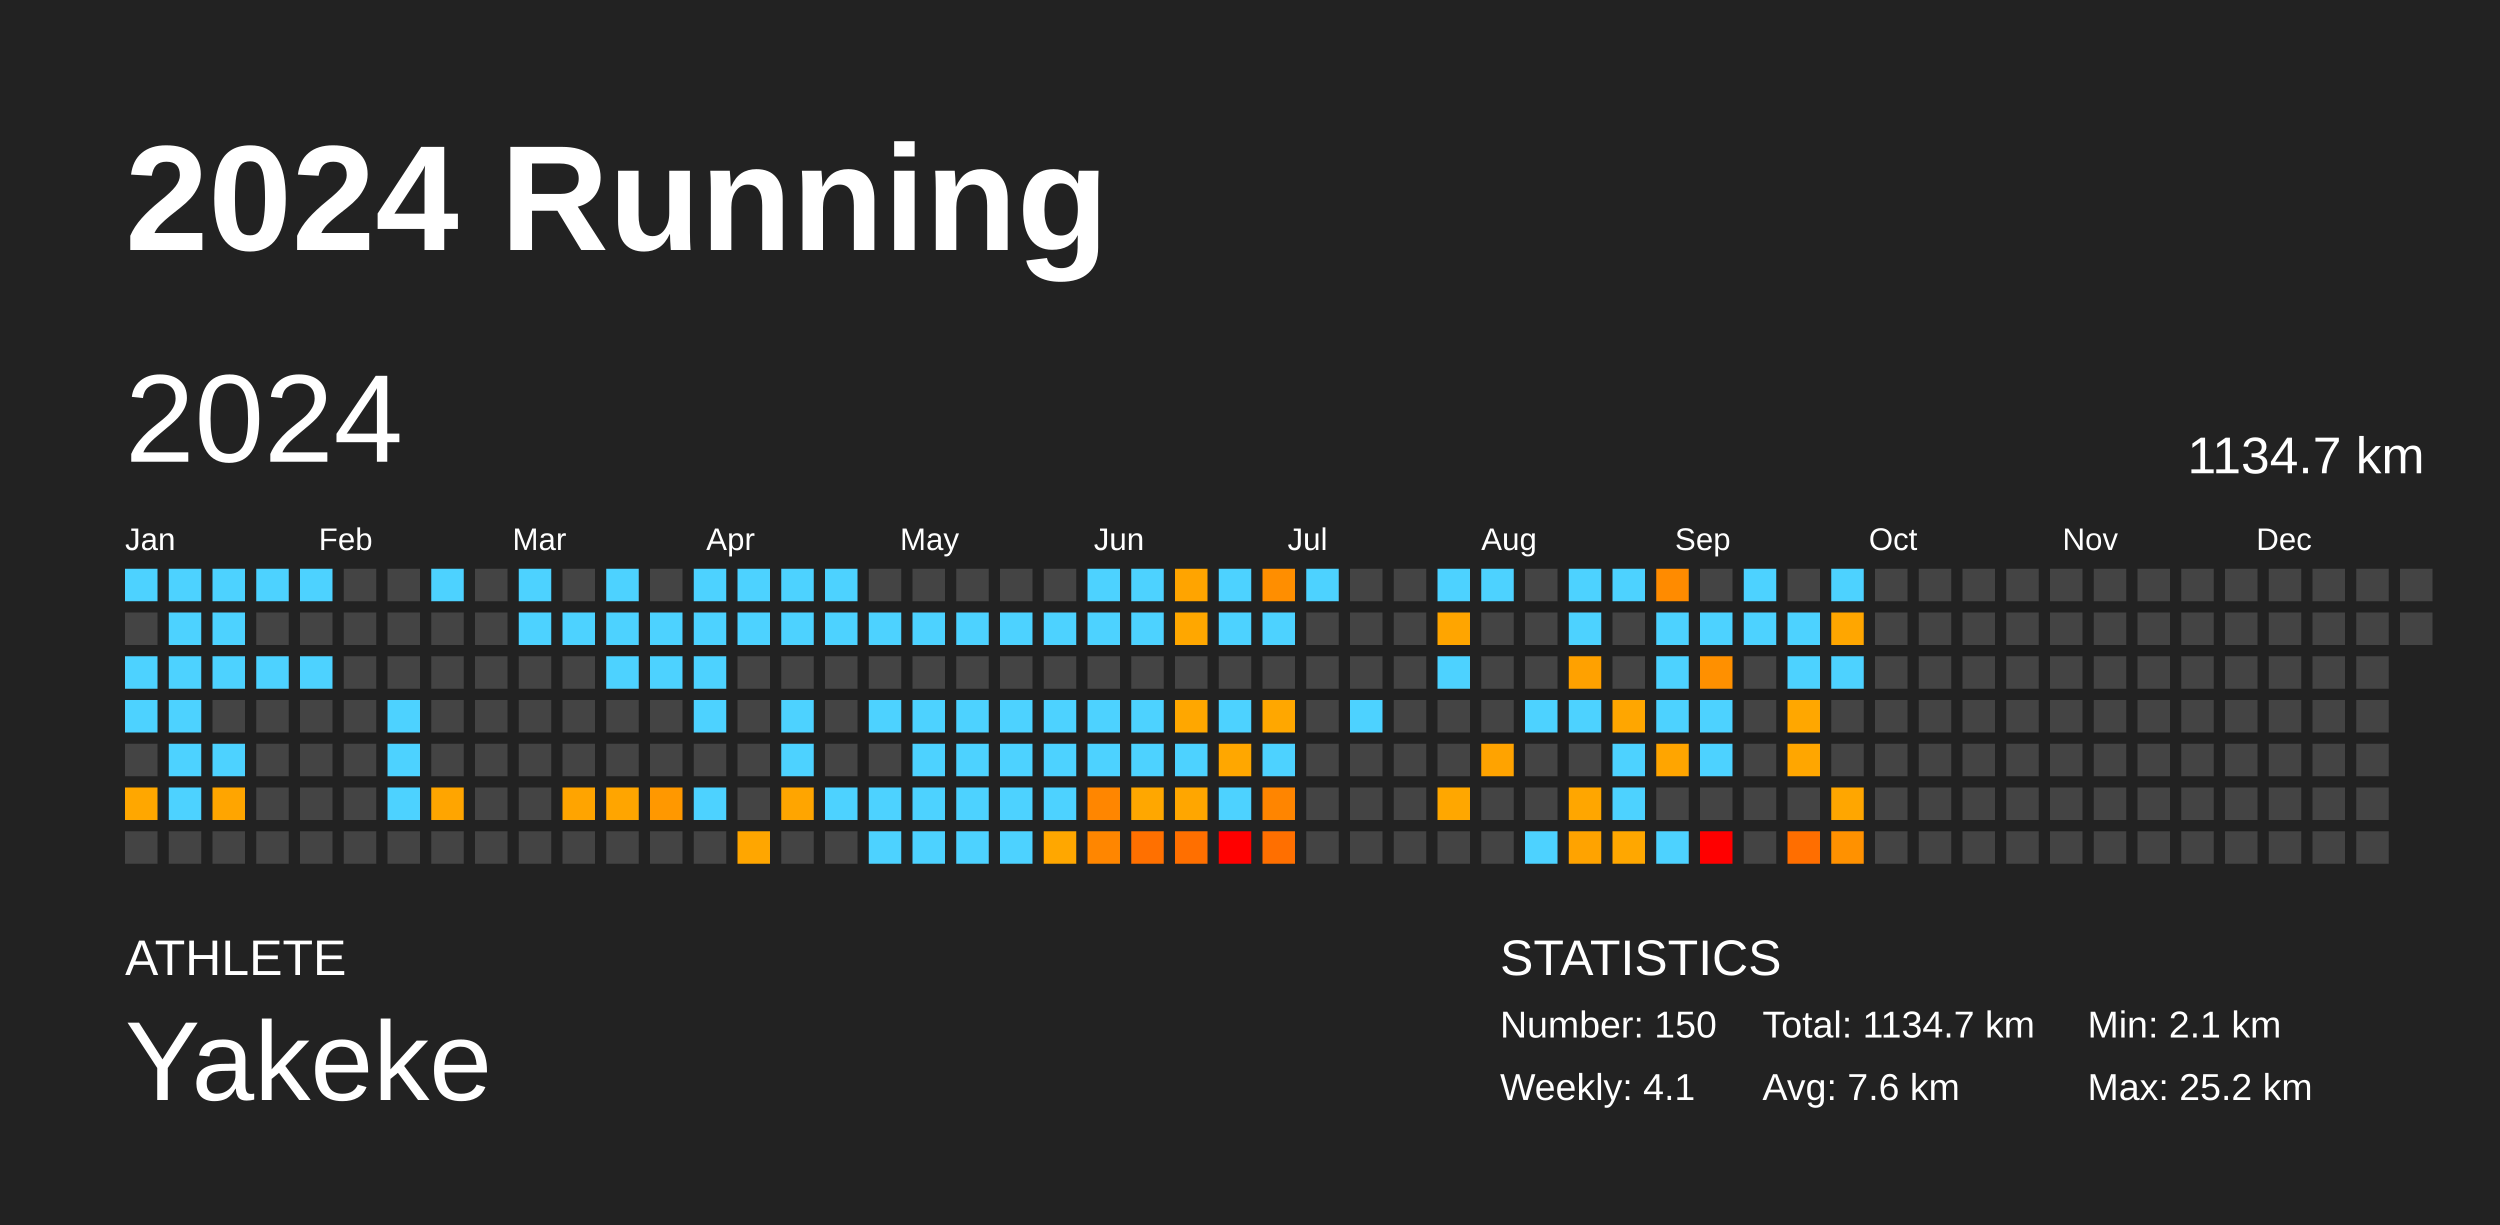
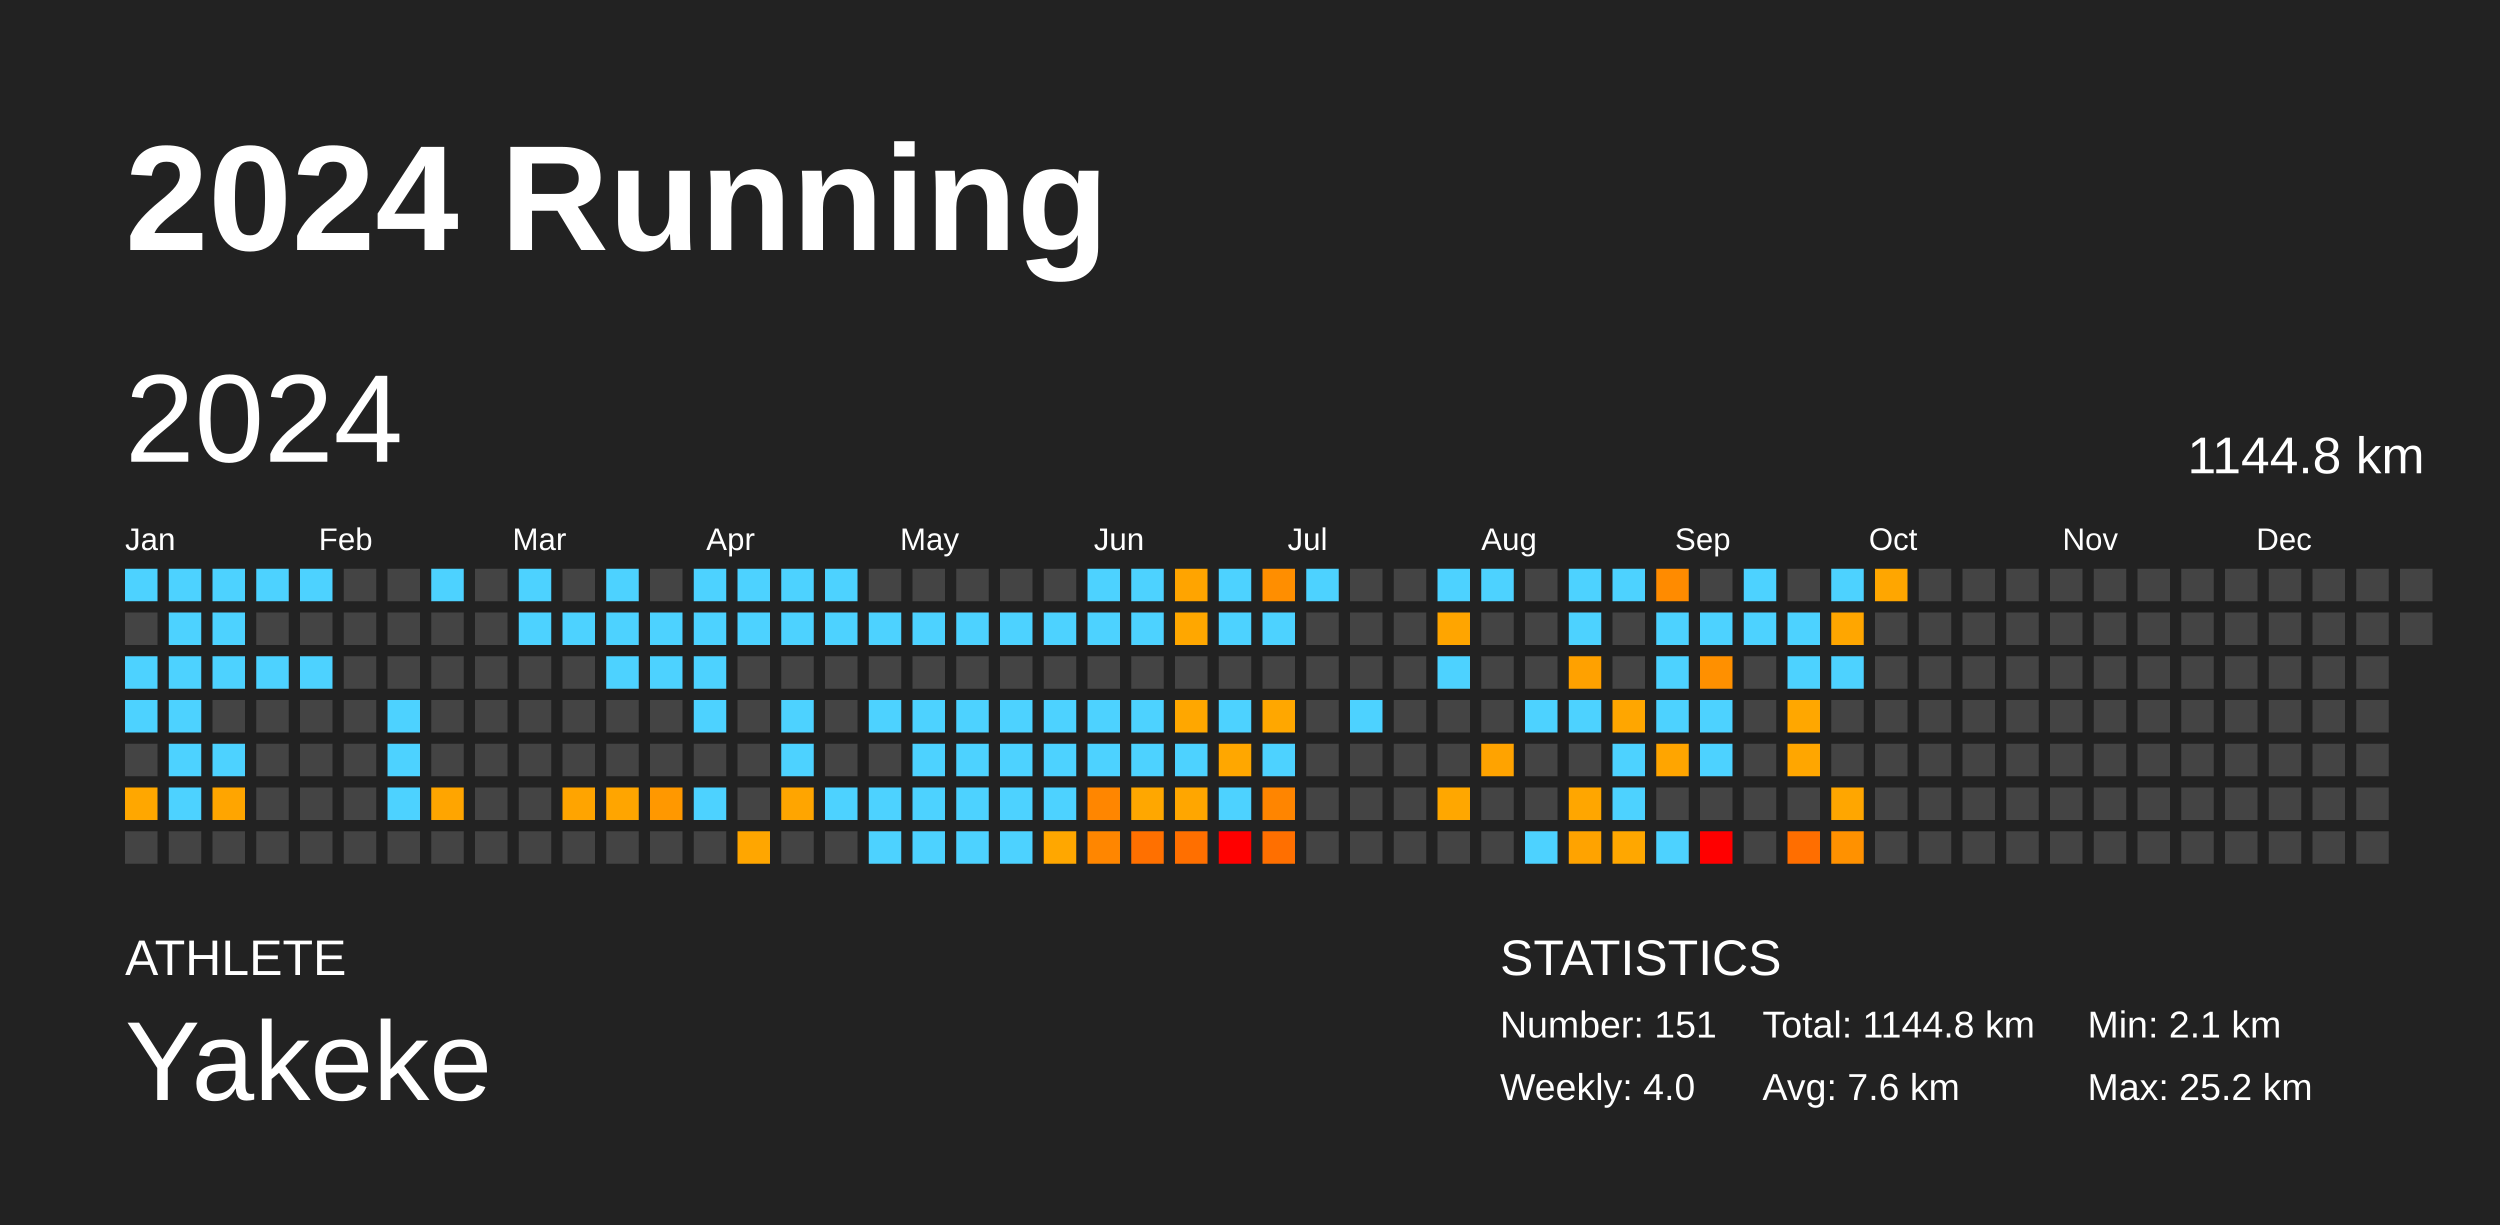
<svg xmlns="http://www.w3.org/2000/svg" baseProfile="full" height="98mm" version="1.1" viewBox="0,0,200,98" width="200mm">
  <defs />
  <rect fill="#222222" height="98" width="200" x="0" y="0" />
  <text fill="#FFFFFF" style="font-size:12px; font-family:Arial; font-weight:bold;" x="10" y="20">2024 Running</text>
  <text fill="#FFFFFF" style="font-size:4px; font-family:Arial" x="10" y="78">ATHLETE</text>
  <text fill="#FFFFFF" style="font-size:9px; font-family:Arial" x="10" y="88">Yakeke</text>
  <text fill="#FFFFFF" style="font-size:4px; font-family:Arial" x="120" y="78">STATISTICS</text>
-   <text fill="#FFFFFF" style="font-size:3px; font-family:Arial" x="120" y="83">Number: 150</text>
-   <text fill="#FFFFFF" style="font-size:3px; font-family:Arial" x="120" y="88">Weekly: 4.1</text>
-   <text fill="#FFFFFF" style="font-size:3px; font-family:Arial" x="141" y="83">Total: 1134.7 km</text>
+   <text fill="#FFFFFF" style="font-size:3px; font-family:Arial" x="120" y="83">Number: 151</text>
+   <text fill="#FFFFFF" style="font-size:3px; font-family:Arial" x="120" y="88">Weekly: 4.0</text>
+   <text fill="#FFFFFF" style="font-size:3px; font-family:Arial" x="141" y="83">Total: 1144.8 km</text>
  <text fill="#FFFFFF" style="font-size:3px; font-family:Arial" x="141" y="88">Avg: 7.6 km</text>
  <text fill="#FFFFFF" style="font-size:3px; font-family:Arial" x="167" y="83">Min: 2.1 km</text>
  <text fill="#FFFFFF" style="font-size:3px; font-family:Arial" x="167" y="88">Max: 25.2 km</text>
  <text dominant-baseline="hanging" fill="#FFFFFF" style="font-size:10.0px; font-family:Arial;" x="10" y="30">2024</text>
-   <text dominant-baseline="hanging" fill="#FFFFFF" style="font-size:4.125px; font-family:Arial;" x="175" y="35">1134.7 km</text>
+   <text dominant-baseline="hanging" fill="#FFFFFF" style="font-size:4.125px; font-family:Arial;" x="175" y="35">1144.8 km</text>
  <text fill="#FFFFFF" style="font-size:2.5px; font-family:Arial" x="10.0" y="44">Jan</text>
  <text fill="#FFFFFF" style="font-size:2.5px; font-family:Arial" x="25.5" y="44">Feb</text>
  <text fill="#FFFFFF" style="font-size:2.5px; font-family:Arial" x="41.0" y="44">Mar</text>
  <text fill="#FFFFFF" style="font-size:2.5px; font-family:Arial" x="56.5" y="44">Apr</text>
  <text fill="#FFFFFF" style="font-size:2.5px; font-family:Arial" x="72.0" y="44">May</text>
  <text fill="#FFFFFF" style="font-size:2.5px; font-family:Arial" x="87.5" y="44">Jun</text>
  <text fill="#FFFFFF" style="font-size:2.5px; font-family:Arial" x="103.0" y="44">Jul</text>
  <text fill="#FFFFFF" style="font-size:2.5px; font-family:Arial" x="118.5" y="44">Aug</text>
  <text fill="#FFFFFF" style="font-size:2.5px; font-family:Arial" x="134.0" y="44">Sep</text>
  <text fill="#FFFFFF" style="font-size:2.5px; font-family:Arial" x="149.5" y="44">Oct</text>
  <text fill="#FFFFFF" style="font-size:2.5px; font-family:Arial" x="165.0" y="44">Nov</text>
  <text fill="#FFFFFF" style="font-size:2.5px; font-family:Arial" x="180.5" y="44">Dec</text>
  <rect fill="#4dd2ff" height="2.6" width="2.6" x="10.0" y="45.5" />
  <rect fill="#444444" height="2.6" width="2.6" x="10.0" y="49.0" />
  <rect fill="#4dd2ff" height="2.6" width="2.6" x="10.0" y="52.5" />
  <rect fill="#4dd2ff" height="2.6" width="2.6" x="10.0" y="56.0" />
  <rect fill="#444444" height="2.6" width="2.6" x="10.0" y="59.5" />
  <rect fill="#ffa700" height="2.6" width="2.6" x="10.0" y="63.0" />
  <rect fill="#444444" height="2.6" width="2.6" x="10.0" y="66.5" />
  <rect fill="#4dd2ff" height="2.6" width="2.6" x="13.5" y="45.5" />
  <rect fill="#4dd2ff" height="2.6" width="2.6" x="13.5" y="49.0" />
  <rect fill="#4dd2ff" height="2.6" width="2.6" x="13.5" y="52.5" />
  <rect fill="#4dd2ff" height="2.6" width="2.6" x="13.5" y="56.0" />
  <rect fill="#4dd2ff" height="2.6" width="2.6" x="13.5" y="59.5" />
  <rect fill="#4dd2ff" height="2.6" width="2.6" x="13.5" y="63.0" />
  <rect fill="#444444" height="2.6" width="2.6" x="13.5" y="66.5" />
  <rect fill="#4dd2ff" height="2.6" width="2.6" x="17.0" y="45.5" />
  <rect fill="#4dd2ff" height="2.6" width="2.6" x="17.0" y="49.0" />
  <rect fill="#4dd2ff" height="2.6" width="2.6" x="17.0" y="52.5" />
  <rect fill="#444444" height="2.6" width="2.6" x="17.0" y="56.0" />
  <rect fill="#4dd2ff" height="2.6" width="2.6" x="17.0" y="59.5" />
  <rect fill="#ffa500" height="2.6" width="2.6" x="17.0" y="63.0" />
  <rect fill="#444444" height="2.6" width="2.6" x="17.0" y="66.5" />
  <rect fill="#4dd2ff" height="2.6" width="2.6" x="20.5" y="45.5" />
  <rect fill="#444444" height="2.6" width="2.6" x="20.5" y="49.0" />
  <rect fill="#4dd2ff" height="2.6" width="2.6" x="20.5" y="52.5" />
  <rect fill="#444444" height="2.6" width="2.6" x="20.5" y="56.0" />
  <rect fill="#444444" height="2.6" width="2.6" x="20.5" y="59.5" />
  <rect fill="#444444" height="2.6" width="2.6" x="20.5" y="63.0" />
  <rect fill="#444444" height="2.6" width="2.6" x="20.5" y="66.5" />
  <rect fill="#4dd2ff" height="2.6" width="2.6" x="24.0" y="45.5" />
  <rect fill="#444444" height="2.6" width="2.6" x="24.0" y="49.0" />
  <rect fill="#4dd2ff" height="2.6" width="2.6" x="24.0" y="52.5" />
  <rect fill="#444444" height="2.6" width="2.6" x="24.0" y="56.0" />
  <rect fill="#444444" height="2.6" width="2.6" x="24.0" y="59.5" />
  <rect fill="#444444" height="2.6" width="2.6" x="24.0" y="63.0" />
  <rect fill="#444444" height="2.6" width="2.6" x="24.0" y="66.5" />
  <rect fill="#444444" height="2.6" width="2.6" x="27.5" y="45.5" />
  <rect fill="#444444" height="2.6" width="2.6" x="27.5" y="49.0" />
  <rect fill="#444444" height="2.6" width="2.6" x="27.5" y="52.5" />
  <rect fill="#444444" height="2.6" width="2.6" x="27.5" y="56.0" />
  <rect fill="#444444" height="2.6" width="2.6" x="27.5" y="59.5" />
  <rect fill="#444444" height="2.6" width="2.6" x="27.5" y="63.0" />
  <rect fill="#444444" height="2.6" width="2.6" x="27.5" y="66.5" />
  <rect fill="#444444" height="2.6" width="2.6" x="31.0" y="45.5" />
  <rect fill="#444444" height="2.6" width="2.6" x="31.0" y="49.0" />
  <rect fill="#444444" height="2.6" width="2.6" x="31.0" y="52.5" />
  <rect fill="#4dd2ff" height="2.6" width="2.6" x="31.0" y="56.0" />
  <rect fill="#4dd2ff" height="2.6" width="2.6" x="31.0" y="59.5" />
  <rect fill="#4dd2ff" height="2.6" width="2.6" x="31.0" y="63.0" />
  <rect fill="#444444" height="2.6" width="2.6" x="31.0" y="66.5" />
  <rect fill="#4dd2ff" height="2.6" width="2.6" x="34.5" y="45.5" />
  <rect fill="#444444" height="2.6" width="2.6" x="34.5" y="49.0" />
  <rect fill="#444444" height="2.6" width="2.6" x="34.5" y="52.5" />
  <rect fill="#444444" height="2.6" width="2.6" x="34.5" y="56.0" />
  <rect fill="#444444" height="2.6" width="2.6" x="34.5" y="59.5" />
  <rect fill="#ffa500" height="2.6" width="2.6" x="34.5" y="63.0" />
  <rect fill="#444444" height="2.6" width="2.6" x="34.5" y="66.5" />
  <rect fill="#444444" height="2.6" width="2.6" x="38.0" y="45.5" />
  <rect fill="#444444" height="2.6" width="2.6" x="38.0" y="49.0" />
  <rect fill="#444444" height="2.6" width="2.6" x="38.0" y="52.5" />
  <rect fill="#444444" height="2.6" width="2.6" x="38.0" y="56.0" />
  <rect fill="#444444" height="2.6" width="2.6" x="38.0" y="59.5" />
  <rect fill="#444444" height="2.6" width="2.6" x="38.0" y="63.0" />
  <rect fill="#444444" height="2.6" width="2.6" x="38.0" y="66.5" />
  <rect fill="#4dd2ff" height="2.6" width="2.6" x="41.5" y="45.5" />
  <rect fill="#4dd2ff" height="2.6" width="2.6" x="41.5" y="49.0" />
  <rect fill="#444444" height="2.6" width="2.6" x="41.5" y="52.5" />
  <rect fill="#444444" height="2.6" width="2.6" x="41.5" y="56.0" />
  <rect fill="#444444" height="2.6" width="2.6" x="41.5" y="59.5" />
  <rect fill="#444444" height="2.6" width="2.6" x="41.5" y="63.0" />
  <rect fill="#444444" height="2.6" width="2.6" x="41.5" y="66.5" />
  <rect fill="#444444" height="2.6" width="2.6" x="45.0" y="45.5" />
  <rect fill="#4dd2ff" height="2.6" width="2.6" x="45.0" y="49.0" />
  <rect fill="#444444" height="2.6" width="2.6" x="45.0" y="52.5" />
  <rect fill="#444444" height="2.6" width="2.6" x="45.0" y="56.0" />
  <rect fill="#444444" height="2.6" width="2.6" x="45.0" y="59.5" />
  <rect fill="#ffa400" height="2.6" width="2.6" x="45.0" y="63.0" />
  <rect fill="#444444" height="2.6" width="2.6" x="45.0" y="66.5" />
  <rect fill="#4dd2ff" height="2.6" width="2.6" x="48.5" y="45.5" />
  <rect fill="#4dd2ff" height="2.6" width="2.6" x="48.5" y="49.0" />
  <rect fill="#4dd2ff" height="2.6" width="2.6" x="48.5" y="52.5" />
  <rect fill="#444444" height="2.6" width="2.6" x="48.5" y="56.0" />
  <rect fill="#444444" height="2.6" width="2.6" x="48.5" y="59.5" />
  <rect fill="#ffa500" height="2.6" width="2.6" x="48.5" y="63.0" />
  <rect fill="#444444" height="2.6" width="2.6" x="48.5" y="66.5" />
  <rect fill="#444444" height="2.6" width="2.6" x="52.0" y="45.5" />
  <rect fill="#4dd2ff" height="2.6" width="2.6" x="52.0" y="49.0" />
  <rect fill="#4dd2ff" height="2.6" width="2.6" x="52.0" y="52.5" />
  <rect fill="#444444" height="2.6" width="2.6" x="52.0" y="56.0" />
  <rect fill="#444444" height="2.6" width="2.6" x="52.0" y="59.5" />
  <rect fill="#ff9800" height="2.6" width="2.6" x="52.0" y="63.0" />
  <rect fill="#444444" height="2.6" width="2.6" x="52.0" y="66.5" />
  <rect fill="#4dd2ff" height="2.6" width="2.6" x="55.5" y="45.5" />
  <rect fill="#4dd2ff" height="2.6" width="2.6" x="55.5" y="49.0" />
  <rect fill="#4dd2ff" height="2.6" width="2.6" x="55.5" y="52.5" />
  <rect fill="#4dd2ff" height="2.6" width="2.6" x="55.5" y="56.0" />
  <rect fill="#444444" height="2.6" width="2.6" x="55.5" y="59.5" />
  <rect fill="#4dd2ff" height="2.6" width="2.6" x="55.5" y="63.0" />
  <rect fill="#444444" height="2.6" width="2.6" x="55.5" y="66.5" />
  <rect fill="#4dd2ff" height="2.6" width="2.6" x="59.0" y="45.5" />
  <rect fill="#4dd2ff" height="2.6" width="2.6" x="59.0" y="49.0" />
  <rect fill="#444444" height="2.6" width="2.6" x="59.0" y="52.5" />
  <rect fill="#444444" height="2.6" width="2.6" x="59.0" y="56.0" />
  <rect fill="#444444" height="2.6" width="2.6" x="59.0" y="59.5" />
  <rect fill="#444444" height="2.6" width="2.6" x="59.0" y="63.0" />
  <rect fill="#ffa600" height="2.6" width="2.6" x="59.0" y="66.5" />
  <rect fill="#4dd2ff" height="2.6" width="2.6" x="62.5" y="45.5" />
  <rect fill="#4dd2ff" height="2.6" width="2.6" x="62.5" y="49.0" />
  <rect fill="#444444" height="2.6" width="2.6" x="62.5" y="52.5" />
  <rect fill="#4dd2ff" height="2.6" width="2.6" x="62.5" y="56.0" />
  <rect fill="#4dd2ff" height="2.6" width="2.6" x="62.5" y="59.5" />
  <rect fill="#ffa500" height="2.6" width="2.6" x="62.5" y="63.0" />
  <rect fill="#444444" height="2.6" width="2.6" x="62.5" y="66.5" />
  <rect fill="#4dd2ff" height="2.6" width="2.6" x="66.0" y="45.5" />
  <rect fill="#4dd2ff" height="2.6" width="2.6" x="66.0" y="49.0" />
  <rect fill="#444444" height="2.6" width="2.6" x="66.0" y="52.5" />
  <rect fill="#444444" height="2.6" width="2.6" x="66.0" y="56.0" />
  <rect fill="#444444" height="2.6" width="2.6" x="66.0" y="59.5" />
  <rect fill="#4dd2ff" height="2.6" width="2.6" x="66.0" y="63.0" />
  <rect fill="#444444" height="2.6" width="2.6" x="66.0" y="66.5" />
  <rect fill="#444444" height="2.6" width="2.6" x="69.5" y="45.5" />
  <rect fill="#4dd2ff" height="2.6" width="2.6" x="69.5" y="49.0" />
  <rect fill="#444444" height="2.6" width="2.6" x="69.5" y="52.5" />
  <rect fill="#4dd2ff" height="2.6" width="2.6" x="69.5" y="56.0" />
  <rect fill="#444444" height="2.6" width="2.6" x="69.5" y="59.5" />
  <rect fill="#4dd2ff" height="2.6" width="2.6" x="69.5" y="63.0" />
  <rect fill="#4dd2ff" height="2.6" width="2.6" x="69.5" y="66.5" />
  <rect fill="#444444" height="2.6" width="2.6" x="73.0" y="45.5" />
  <rect fill="#4dd2ff" height="2.6" width="2.6" x="73.0" y="49.0" />
  <rect fill="#444444" height="2.6" width="2.6" x="73.0" y="52.5" />
  <rect fill="#4dd2ff" height="2.6" width="2.6" x="73.0" y="56.0" />
  <rect fill="#4dd2ff" height="2.6" width="2.6" x="73.0" y="59.5" />
  <rect fill="#4dd2ff" height="2.6" width="2.6" x="73.0" y="63.0" />
  <rect fill="#4dd2ff" height="2.6" width="2.6" x="73.0" y="66.5" />
  <rect fill="#444444" height="2.6" width="2.6" x="76.5" y="45.5" />
  <rect fill="#4dd2ff" height="2.6" width="2.6" x="76.5" y="49.0" />
  <rect fill="#444444" height="2.6" width="2.6" x="76.5" y="52.5" />
  <rect fill="#4dd2ff" height="2.6" width="2.6" x="76.5" y="56.0" />
  <rect fill="#4dd2ff" height="2.6" width="2.6" x="76.5" y="59.5" />
  <rect fill="#4dd2ff" height="2.6" width="2.6" x="76.5" y="63.0" />
  <rect fill="#4dd2ff" height="2.6" width="2.6" x="76.5" y="66.5" />
  <rect fill="#444444" height="2.6" width="2.6" x="80.0" y="45.5" />
  <rect fill="#4dd2ff" height="2.6" width="2.6" x="80.0" y="49.0" />
  <rect fill="#444444" height="2.6" width="2.6" x="80.0" y="52.5" />
  <rect fill="#4dd2ff" height="2.6" width="2.6" x="80.0" y="56.0" />
  <rect fill="#4dd2ff" height="2.6" width="2.6" x="80.0" y="59.5" />
  <rect fill="#4dd2ff" height="2.6" width="2.6" x="80.0" y="63.0" />
  <rect fill="#4dd2ff" height="2.6" width="2.6" x="80.0" y="66.5" />
  <rect fill="#444444" height="2.6" width="2.6" x="83.5" y="45.5" />
  <rect fill="#4dd2ff" height="2.6" width="2.6" x="83.5" y="49.0" />
  <rect fill="#444444" height="2.6" width="2.6" x="83.5" y="52.5" />
  <rect fill="#4dd2ff" height="2.6" width="2.6" x="83.5" y="56.0" />
  <rect fill="#4dd2ff" height="2.6" width="2.6" x="83.5" y="59.5" />
  <rect fill="#4dd2ff" height="2.6" width="2.6" x="83.5" y="63.0" />
  <rect fill="#ffa700" height="2.6" width="2.6" x="83.5" y="66.5" />
  <rect fill="#4dd2ff" height="2.6" width="2.6" x="87.0" y="45.5" />
  <rect fill="#4dd2ff" height="2.6" width="2.6" x="87.0" y="49.0" />
  <rect fill="#444444" height="2.6" width="2.6" x="87.0" y="52.5" />
  <rect fill="#4dd2ff" height="2.6" width="2.6" x="87.0" y="56.0" />
  <rect fill="#4dd2ff" height="2.6" width="2.6" x="87.0" y="59.5" />
  <rect fill="#ff8600" height="2.6" width="2.6" x="87.0" y="63.0" />
  <rect fill="#ff8600" height="2.6" width="2.6" x="87.0" y="66.5" />
  <rect fill="#4dd2ff" height="2.6" width="2.6" x="90.5" y="45.5" />
  <rect fill="#4dd2ff" height="2.6" width="2.6" x="90.5" y="49.0" />
  <rect fill="#444444" height="2.6" width="2.6" x="90.5" y="52.5" />
  <rect fill="#4dd2ff" height="2.6" width="2.6" x="90.5" y="56.0" />
  <rect fill="#4dd2ff" height="2.6" width="2.6" x="90.5" y="59.5" />
  <rect fill="#ffa700" height="2.6" width="2.6" x="90.5" y="63.0" />
  <rect fill="#ff7000" height="2.6" width="2.6" x="90.5" y="66.5" />
  <rect fill="#ffa400" height="2.6" width="2.6" x="94.0" y="45.5" />
  <rect fill="#ffa700" height="2.6" width="2.6" x="94.0" y="49.0" />
  <rect fill="#444444" height="2.6" width="2.6" x="94.0" y="52.5" />
  <rect fill="#ffa700" height="2.6" width="2.6" x="94.0" y="56.0" />
  <rect fill="#4dd2ff" height="2.6" width="2.6" x="94.0" y="59.5" />
  <rect fill="#ffa600" height="2.6" width="2.6" x="94.0" y="63.0" />
  <rect fill="#ff6f00" height="2.6" width="2.6" x="94.0" y="66.5" />
  <rect fill="#4dd2ff" height="2.6" width="2.6" x="97.5" y="45.5" />
  <rect fill="#4dd2ff" height="2.6" width="2.6" x="97.5" y="49.0" />
  <rect fill="#444444" height="2.6" width="2.6" x="97.5" y="52.5" />
  <rect fill="#4dd2ff" height="2.6" width="2.6" x="97.5" y="56.0" />
  <rect fill="#ffa700" height="2.6" width="2.6" x="97.5" y="59.5" />
  <rect fill="#4dd2ff" height="2.6" width="2.6" x="97.5" y="63.0" />
  <rect fill="red" height="2.6" width="2.6" x="97.5" y="66.5" />
  <rect fill="#ff8e00" height="2.6" width="2.6" x="101.0" y="45.5" />
  <rect fill="#4dd2ff" height="2.6" width="2.6" x="101.0" y="49.0" />
  <rect fill="#444444" height="2.6" width="2.6" x="101.0" y="52.5" />
  <rect fill="#ffa700" height="2.6" width="2.6" x="101.0" y="56.0" />
  <rect fill="#4dd2ff" height="2.6" width="2.6" x="101.0" y="59.5" />
  <rect fill="#ff8500" height="2.6" width="2.6" x="101.0" y="63.0" />
  <rect fill="#ff6f00" height="2.6" width="2.6" x="101.0" y="66.5" />
  <rect fill="#4dd2ff" height="2.6" width="2.6" x="104.5" y="45.5" />
  <rect fill="#444444" height="2.6" width="2.6" x="104.5" y="49.0" />
  <rect fill="#444444" height="2.6" width="2.6" x="104.5" y="52.5" />
  <rect fill="#444444" height="2.6" width="2.6" x="104.5" y="56.0" />
  <rect fill="#444444" height="2.6" width="2.6" x="104.5" y="59.5" />
  <rect fill="#444444" height="2.6" width="2.6" x="104.5" y="63.0" />
  <rect fill="#444444" height="2.6" width="2.6" x="104.5" y="66.5" />
  <rect fill="#444444" height="2.6" width="2.6" x="108.0" y="45.5" />
  <rect fill="#444444" height="2.6" width="2.6" x="108.0" y="49.0" />
  <rect fill="#444444" height="2.6" width="2.6" x="108.0" y="52.5" />
  <rect fill="#4dd2ff" height="2.6" width="2.6" x="108.0" y="56.0" />
  <rect fill="#444444" height="2.6" width="2.6" x="108.0" y="59.5" />
  <rect fill="#444444" height="2.6" width="2.6" x="108.0" y="63.0" />
  <rect fill="#444444" height="2.6" width="2.6" x="108.0" y="66.5" />
  <rect fill="#444444" height="2.6" width="2.6" x="111.5" y="45.5" />
  <rect fill="#444444" height="2.6" width="2.6" x="111.5" y="49.0" />
  <rect fill="#444444" height="2.6" width="2.6" x="111.5" y="52.5" />
  <rect fill="#444444" height="2.6" width="2.6" x="111.5" y="56.0" />
  <rect fill="#444444" height="2.6" width="2.6" x="111.5" y="59.5" />
  <rect fill="#444444" height="2.6" width="2.6" x="111.5" y="63.0" />
  <rect fill="#444444" height="2.6" width="2.6" x="111.5" y="66.5" />
  <rect fill="#4dd2ff" height="2.6" width="2.6" x="115.0" y="45.5" />
  <rect fill="#ffa500" height="2.6" width="2.6" x="115.0" y="49.0" />
  <rect fill="#4dd2ff" height="2.6" width="2.6" x="115.0" y="52.5" />
  <rect fill="#444444" height="2.6" width="2.6" x="115.0" y="56.0" />
  <rect fill="#444444" height="2.6" width="2.6" x="115.0" y="59.5" />
  <rect fill="#ffa700" height="2.6" width="2.6" x="115.0" y="63.0" />
  <rect fill="#444444" height="2.6" width="2.6" x="115.0" y="66.5" />
  <rect fill="#4dd2ff" height="2.6" width="2.6" x="118.5" y="45.5" />
  <rect fill="#444444" height="2.6" width="2.6" x="118.5" y="49.0" />
  <rect fill="#444444" height="2.6" width="2.6" x="118.5" y="52.5" />
  <rect fill="#444444" height="2.6" width="2.6" x="118.5" y="56.0" />
  <rect fill="#ffa300" height="2.6" width="2.6" x="118.5" y="59.5" />
  <rect fill="#444444" height="2.6" width="2.6" x="118.5" y="63.0" />
  <rect fill="#444444" height="2.6" width="2.6" x="118.5" y="66.5" />
  <rect fill="#444444" height="2.6" width="2.6" x="122.0" y="45.5" />
  <rect fill="#444444" height="2.6" width="2.6" x="122.0" y="49.0" />
  <rect fill="#444444" height="2.6" width="2.6" x="122.0" y="52.5" />
  <rect fill="#4dd2ff" height="2.6" width="2.6" x="122.0" y="56.0" />
  <rect fill="#444444" height="2.6" width="2.6" x="122.0" y="59.5" />
  <rect fill="#444444" height="2.6" width="2.6" x="122.0" y="63.0" />
  <rect fill="#4dd2ff" height="2.6" width="2.6" x="122.0" y="66.5" />
  <rect fill="#4dd2ff" height="2.6" width="2.6" x="125.5" y="45.5" />
  <rect fill="#4dd2ff" height="2.6" width="2.6" x="125.5" y="49.0" />
  <rect fill="#ffa100" height="2.6" width="2.6" x="125.5" y="52.5" />
  <rect fill="#4dd2ff" height="2.6" width="2.6" x="125.5" y="56.0" />
  <rect fill="#444444" height="2.6" width="2.6" x="125.5" y="59.5" />
  <rect fill="#ffa600" height="2.6" width="2.6" x="125.5" y="63.0" />
  <rect fill="#ffa300" height="2.6" width="2.6" x="125.5" y="66.5" />
  <rect fill="#4dd2ff" height="2.6" width="2.6" x="129.0" y="45.5" />
  <rect fill="#444444" height="2.6" width="2.6" x="129.0" y="49.0" />
  <rect fill="#444444" height="2.6" width="2.6" x="129.0" y="52.5" />
  <rect fill="#ffa600" height="2.6" width="2.6" x="129.0" y="56.0" />
  <rect fill="#4dd2ff" height="2.6" width="2.6" x="129.0" y="59.5" />
  <rect fill="#4dd2ff" height="2.6" width="2.6" x="129.0" y="63.0" />
  <rect fill="#ffa700" height="2.6" width="2.6" x="129.0" y="66.5" />
  <rect fill="#ff8b00" height="2.6" width="2.6" x="132.5" y="45.5" />
  <rect fill="#4dd2ff" height="2.6" width="2.6" x="132.5" y="49.0" />
  <rect fill="#4dd2ff" height="2.6" width="2.6" x="132.5" y="52.5" />
  <rect fill="#4dd2ff" height="2.6" width="2.6" x="132.5" y="56.0" />
  <rect fill="#ffa500" height="2.6" width="2.6" x="132.5" y="59.5" />
  <rect fill="#444444" height="2.6" width="2.6" x="132.5" y="63.0" />
  <rect fill="#4dd2ff" height="2.6" width="2.6" x="132.5" y="66.5" />
  <rect fill="#444444" height="2.6" width="2.6" x="136.0" y="45.5" />
  <rect fill="#4dd2ff" height="2.6" width="2.6" x="136.0" y="49.0" />
  <rect fill="#ff9000" height="2.6" width="2.6" x="136.0" y="52.5" />
  <rect fill="#4dd2ff" height="2.6" width="2.6" x="136.0" y="56.0" />
  <rect fill="#4dd2ff" height="2.6" width="2.6" x="136.0" y="59.5" />
  <rect fill="#444444" height="2.6" width="2.6" x="136.0" y="63.0" />
  <rect fill="red" height="2.6" width="2.6" x="136.0" y="66.5" />
  <rect fill="#4dd2ff" height="2.6" width="2.6" x="139.5" y="45.5" />
  <rect fill="#4dd2ff" height="2.6" width="2.6" x="139.5" y="49.0" />
  <rect fill="#444444" height="2.6" width="2.6" x="139.5" y="52.5" />
  <rect fill="#444444" height="2.6" width="2.6" x="139.5" y="56.0" />
  <rect fill="#444444" height="2.6" width="2.6" x="139.5" y="59.5" />
  <rect fill="#444444" height="2.6" width="2.6" x="139.5" y="63.0" />
  <rect fill="#444444" height="2.6" width="2.6" x="139.5" y="66.5" />
  <rect fill="#444444" height="2.6" width="2.6" x="143.0" y="45.5" />
  <rect fill="#4dd2ff" height="2.6" width="2.6" x="143.0" y="49.0" />
  <rect fill="#4dd2ff" height="2.6" width="2.6" x="143.0" y="52.5" />
  <rect fill="#ffa700" height="2.6" width="2.6" x="143.0" y="56.0" />
  <rect fill="#ffa600" height="2.6" width="2.6" x="143.0" y="59.5" />
  <rect fill="#444444" height="2.6" width="2.6" x="143.0" y="63.0" />
  <rect fill="#ff6e00" height="2.6" width="2.6" x="143.0" y="66.5" />
  <rect fill="#4dd2ff" height="2.6" width="2.6" x="146.5" y="45.5" />
  <rect fill="#ffa600" height="2.6" width="2.6" x="146.5" y="49.0" />
  <rect fill="#4dd2ff" height="2.6" width="2.6" x="146.5" y="52.5" />
  <rect fill="#444444" height="2.6" width="2.6" x="146.5" y="56.0" />
  <rect fill="#444444" height="2.6" width="2.6" x="146.5" y="59.5" />
  <rect fill="#ffa600" height="2.6" width="2.6" x="146.5" y="63.0" />
  <rect fill="#ff9100" height="2.6" width="2.6" x="146.5" y="66.5" />
-   <rect fill="#444444" height="2.6" width="2.6" x="150.0" y="45.5" />
+   <rect fill="#ffa600" height="2.6" width="2.6" x="150.0" y="45.5" />
  <rect fill="#444444" height="2.6" width="2.6" x="150.0" y="49.0" />
  <rect fill="#444444" height="2.6" width="2.6" x="150.0" y="52.5" />
  <rect fill="#444444" height="2.6" width="2.6" x="150.0" y="56.0" />
  <rect fill="#444444" height="2.6" width="2.6" x="150.0" y="59.5" />
  <rect fill="#444444" height="2.6" width="2.6" x="150.0" y="63.0" />
  <rect fill="#444444" height="2.6" width="2.6" x="150.0" y="66.5" />
  <rect fill="#444444" height="2.6" width="2.6" x="153.5" y="45.5" />
  <rect fill="#444444" height="2.6" width="2.6" x="153.5" y="49.0" />
  <rect fill="#444444" height="2.6" width="2.6" x="153.5" y="52.5" />
  <rect fill="#444444" height="2.6" width="2.6" x="153.5" y="56.0" />
  <rect fill="#444444" height="2.6" width="2.6" x="153.5" y="59.5" />
  <rect fill="#444444" height="2.6" width="2.6" x="153.5" y="63.0" />
  <rect fill="#444444" height="2.6" width="2.6" x="153.5" y="66.5" />
  <rect fill="#444444" height="2.6" width="2.6" x="157.0" y="45.5" />
  <rect fill="#444444" height="2.6" width="2.6" x="157.0" y="49.0" />
  <rect fill="#444444" height="2.6" width="2.6" x="157.0" y="52.5" />
  <rect fill="#444444" height="2.6" width="2.6" x="157.0" y="56.0" />
  <rect fill="#444444" height="2.6" width="2.6" x="157.0" y="59.5" />
  <rect fill="#444444" height="2.6" width="2.6" x="157.0" y="63.0" />
  <rect fill="#444444" height="2.6" width="2.6" x="157.0" y="66.5" />
  <rect fill="#444444" height="2.6" width="2.6" x="160.5" y="45.5" />
  <rect fill="#444444" height="2.6" width="2.6" x="160.5" y="49.0" />
  <rect fill="#444444" height="2.6" width="2.6" x="160.5" y="52.5" />
  <rect fill="#444444" height="2.6" width="2.6" x="160.5" y="56.0" />
  <rect fill="#444444" height="2.6" width="2.6" x="160.5" y="59.5" />
  <rect fill="#444444" height="2.6" width="2.6" x="160.5" y="63.0" />
  <rect fill="#444444" height="2.6" width="2.6" x="160.5" y="66.5" />
  <rect fill="#444444" height="2.6" width="2.6" x="164.0" y="45.5" />
  <rect fill="#444444" height="2.6" width="2.6" x="164.0" y="49.0" />
  <rect fill="#444444" height="2.6" width="2.6" x="164.0" y="52.5" />
  <rect fill="#444444" height="2.6" width="2.6" x="164.0" y="56.0" />
  <rect fill="#444444" height="2.6" width="2.6" x="164.0" y="59.5" />
  <rect fill="#444444" height="2.6" width="2.6" x="164.0" y="63.0" />
  <rect fill="#444444" height="2.6" width="2.6" x="164.0" y="66.5" />
  <rect fill="#444444" height="2.6" width="2.6" x="167.5" y="45.5" />
  <rect fill="#444444" height="2.6" width="2.6" x="167.5" y="49.0" />
  <rect fill="#444444" height="2.6" width="2.6" x="167.5" y="52.5" />
  <rect fill="#444444" height="2.6" width="2.6" x="167.5" y="56.0" />
  <rect fill="#444444" height="2.6" width="2.6" x="167.5" y="59.5" />
  <rect fill="#444444" height="2.6" width="2.6" x="167.5" y="63.0" />
  <rect fill="#444444" height="2.6" width="2.6" x="167.5" y="66.5" />
  <rect fill="#444444" height="2.6" width="2.6" x="171.0" y="45.5" />
  <rect fill="#444444" height="2.6" width="2.6" x="171.0" y="49.0" />
  <rect fill="#444444" height="2.6" width="2.6" x="171.0" y="52.5" />
  <rect fill="#444444" height="2.6" width="2.6" x="171.0" y="56.0" />
  <rect fill="#444444" height="2.6" width="2.6" x="171.0" y="59.5" />
  <rect fill="#444444" height="2.6" width="2.6" x="171.0" y="63.0" />
  <rect fill="#444444" height="2.6" width="2.6" x="171.0" y="66.5" />
  <rect fill="#444444" height="2.6" width="2.6" x="174.5" y="45.5" />
  <rect fill="#444444" height="2.6" width="2.6" x="174.5" y="49.0" />
  <rect fill="#444444" height="2.6" width="2.6" x="174.5" y="52.5" />
  <rect fill="#444444" height="2.6" width="2.6" x="174.5" y="56.0" />
  <rect fill="#444444" height="2.6" width="2.6" x="174.5" y="59.5" />
  <rect fill="#444444" height="2.6" width="2.6" x="174.5" y="63.0" />
  <rect fill="#444444" height="2.6" width="2.6" x="174.5" y="66.5" />
  <rect fill="#444444" height="2.6" width="2.6" x="178.0" y="45.5" />
  <rect fill="#444444" height="2.6" width="2.6" x="178.0" y="49.0" />
  <rect fill="#444444" height="2.6" width="2.6" x="178.0" y="52.5" />
  <rect fill="#444444" height="2.6" width="2.6" x="178.0" y="56.0" />
  <rect fill="#444444" height="2.6" width="2.6" x="178.0" y="59.5" />
  <rect fill="#444444" height="2.6" width="2.6" x="178.0" y="63.0" />
  <rect fill="#444444" height="2.6" width="2.6" x="178.0" y="66.5" />
  <rect fill="#444444" height="2.6" width="2.6" x="181.5" y="45.5" />
  <rect fill="#444444" height="2.6" width="2.6" x="181.5" y="49.0" />
  <rect fill="#444444" height="2.6" width="2.6" x="181.5" y="52.5" />
  <rect fill="#444444" height="2.6" width="2.6" x="181.5" y="56.0" />
  <rect fill="#444444" height="2.6" width="2.6" x="181.5" y="59.5" />
  <rect fill="#444444" height="2.6" width="2.6" x="181.5" y="63.0" />
  <rect fill="#444444" height="2.6" width="2.6" x="181.5" y="66.5" />
  <rect fill="#444444" height="2.6" width="2.6" x="185.0" y="45.5" />
  <rect fill="#444444" height="2.6" width="2.6" x="185.0" y="49.0" />
  <rect fill="#444444" height="2.6" width="2.6" x="185.0" y="52.5" />
  <rect fill="#444444" height="2.6" width="2.6" x="185.0" y="56.0" />
  <rect fill="#444444" height="2.6" width="2.6" x="185.0" y="59.5" />
  <rect fill="#444444" height="2.6" width="2.6" x="185.0" y="63.0" />
  <rect fill="#444444" height="2.6" width="2.6" x="185.0" y="66.5" />
  <rect fill="#444444" height="2.6" width="2.6" x="188.5" y="45.5" />
  <rect fill="#444444" height="2.6" width="2.6" x="188.5" y="49.0" />
  <rect fill="#444444" height="2.6" width="2.6" x="188.5" y="52.5" />
  <rect fill="#444444" height="2.6" width="2.6" x="188.5" y="56.0" />
  <rect fill="#444444" height="2.6" width="2.6" x="188.5" y="59.5" />
  <rect fill="#444444" height="2.6" width="2.6" x="188.5" y="63.0" />
  <rect fill="#444444" height="2.6" width="2.6" x="188.5" y="66.5" />
  <rect fill="#444444" height="2.6" width="2.6" x="192.0" y="45.5" />
  <rect fill="#444444" height="2.6" width="2.6" x="192.0" y="49.0" />
</svg>
